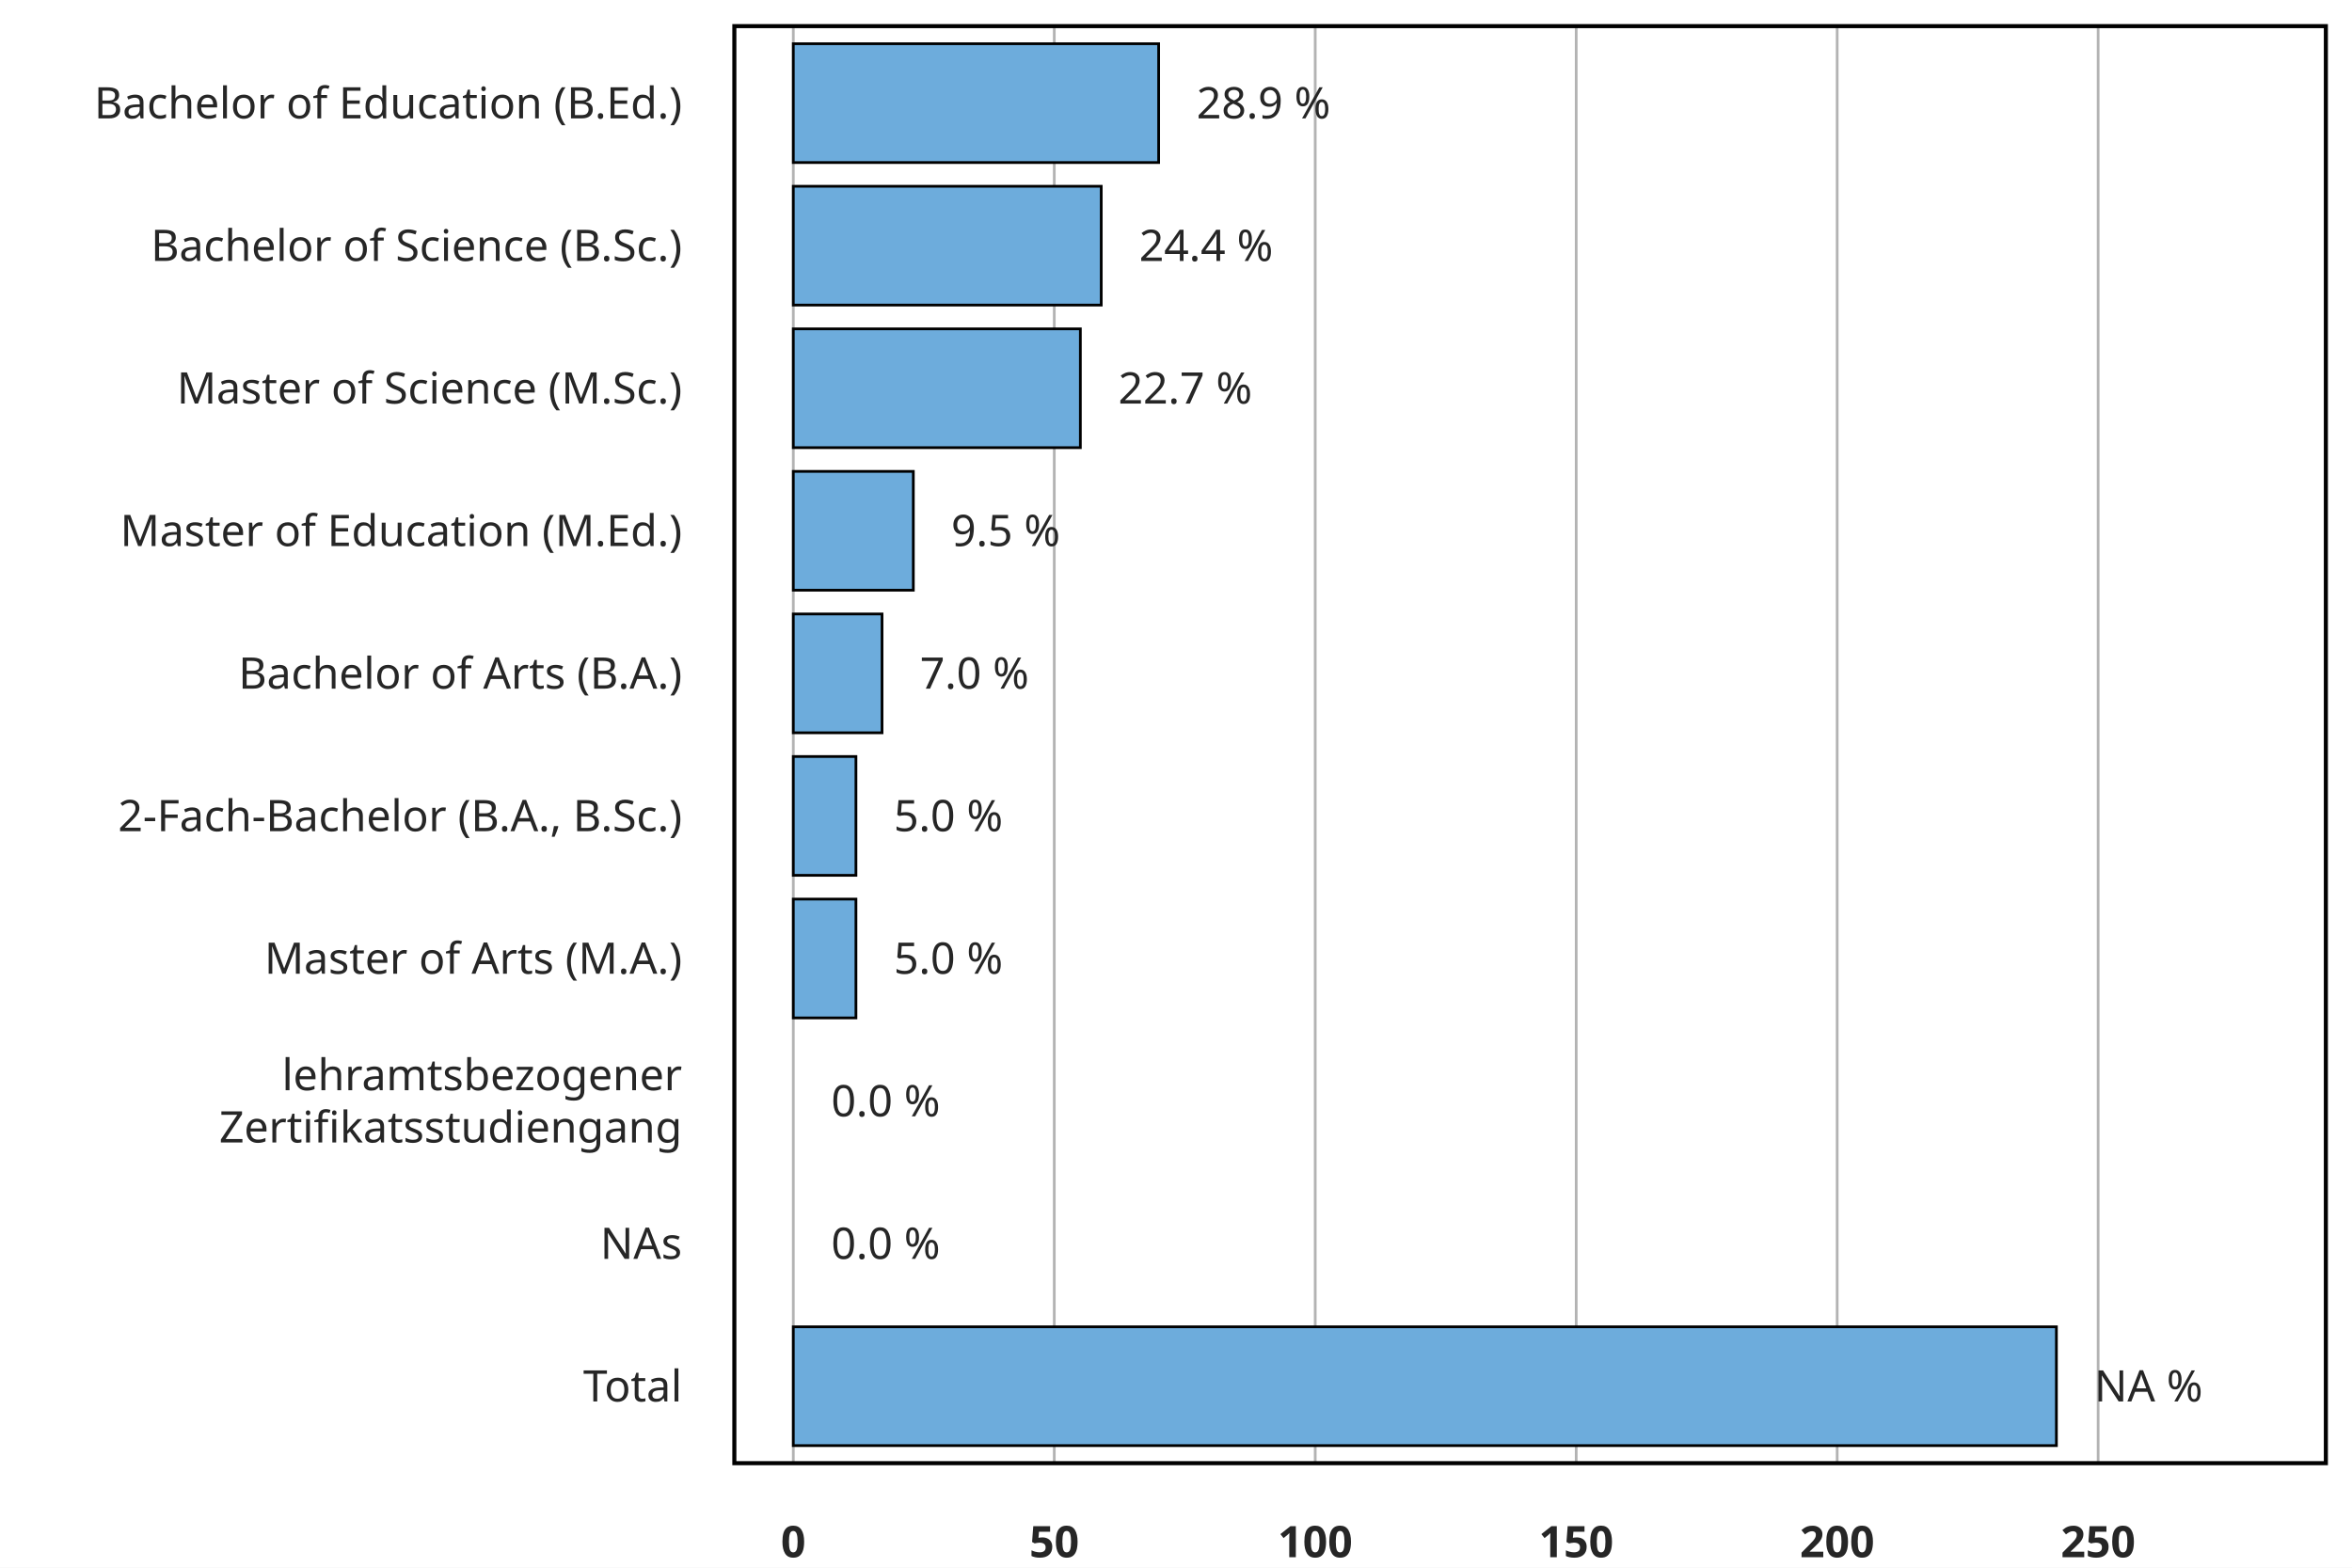
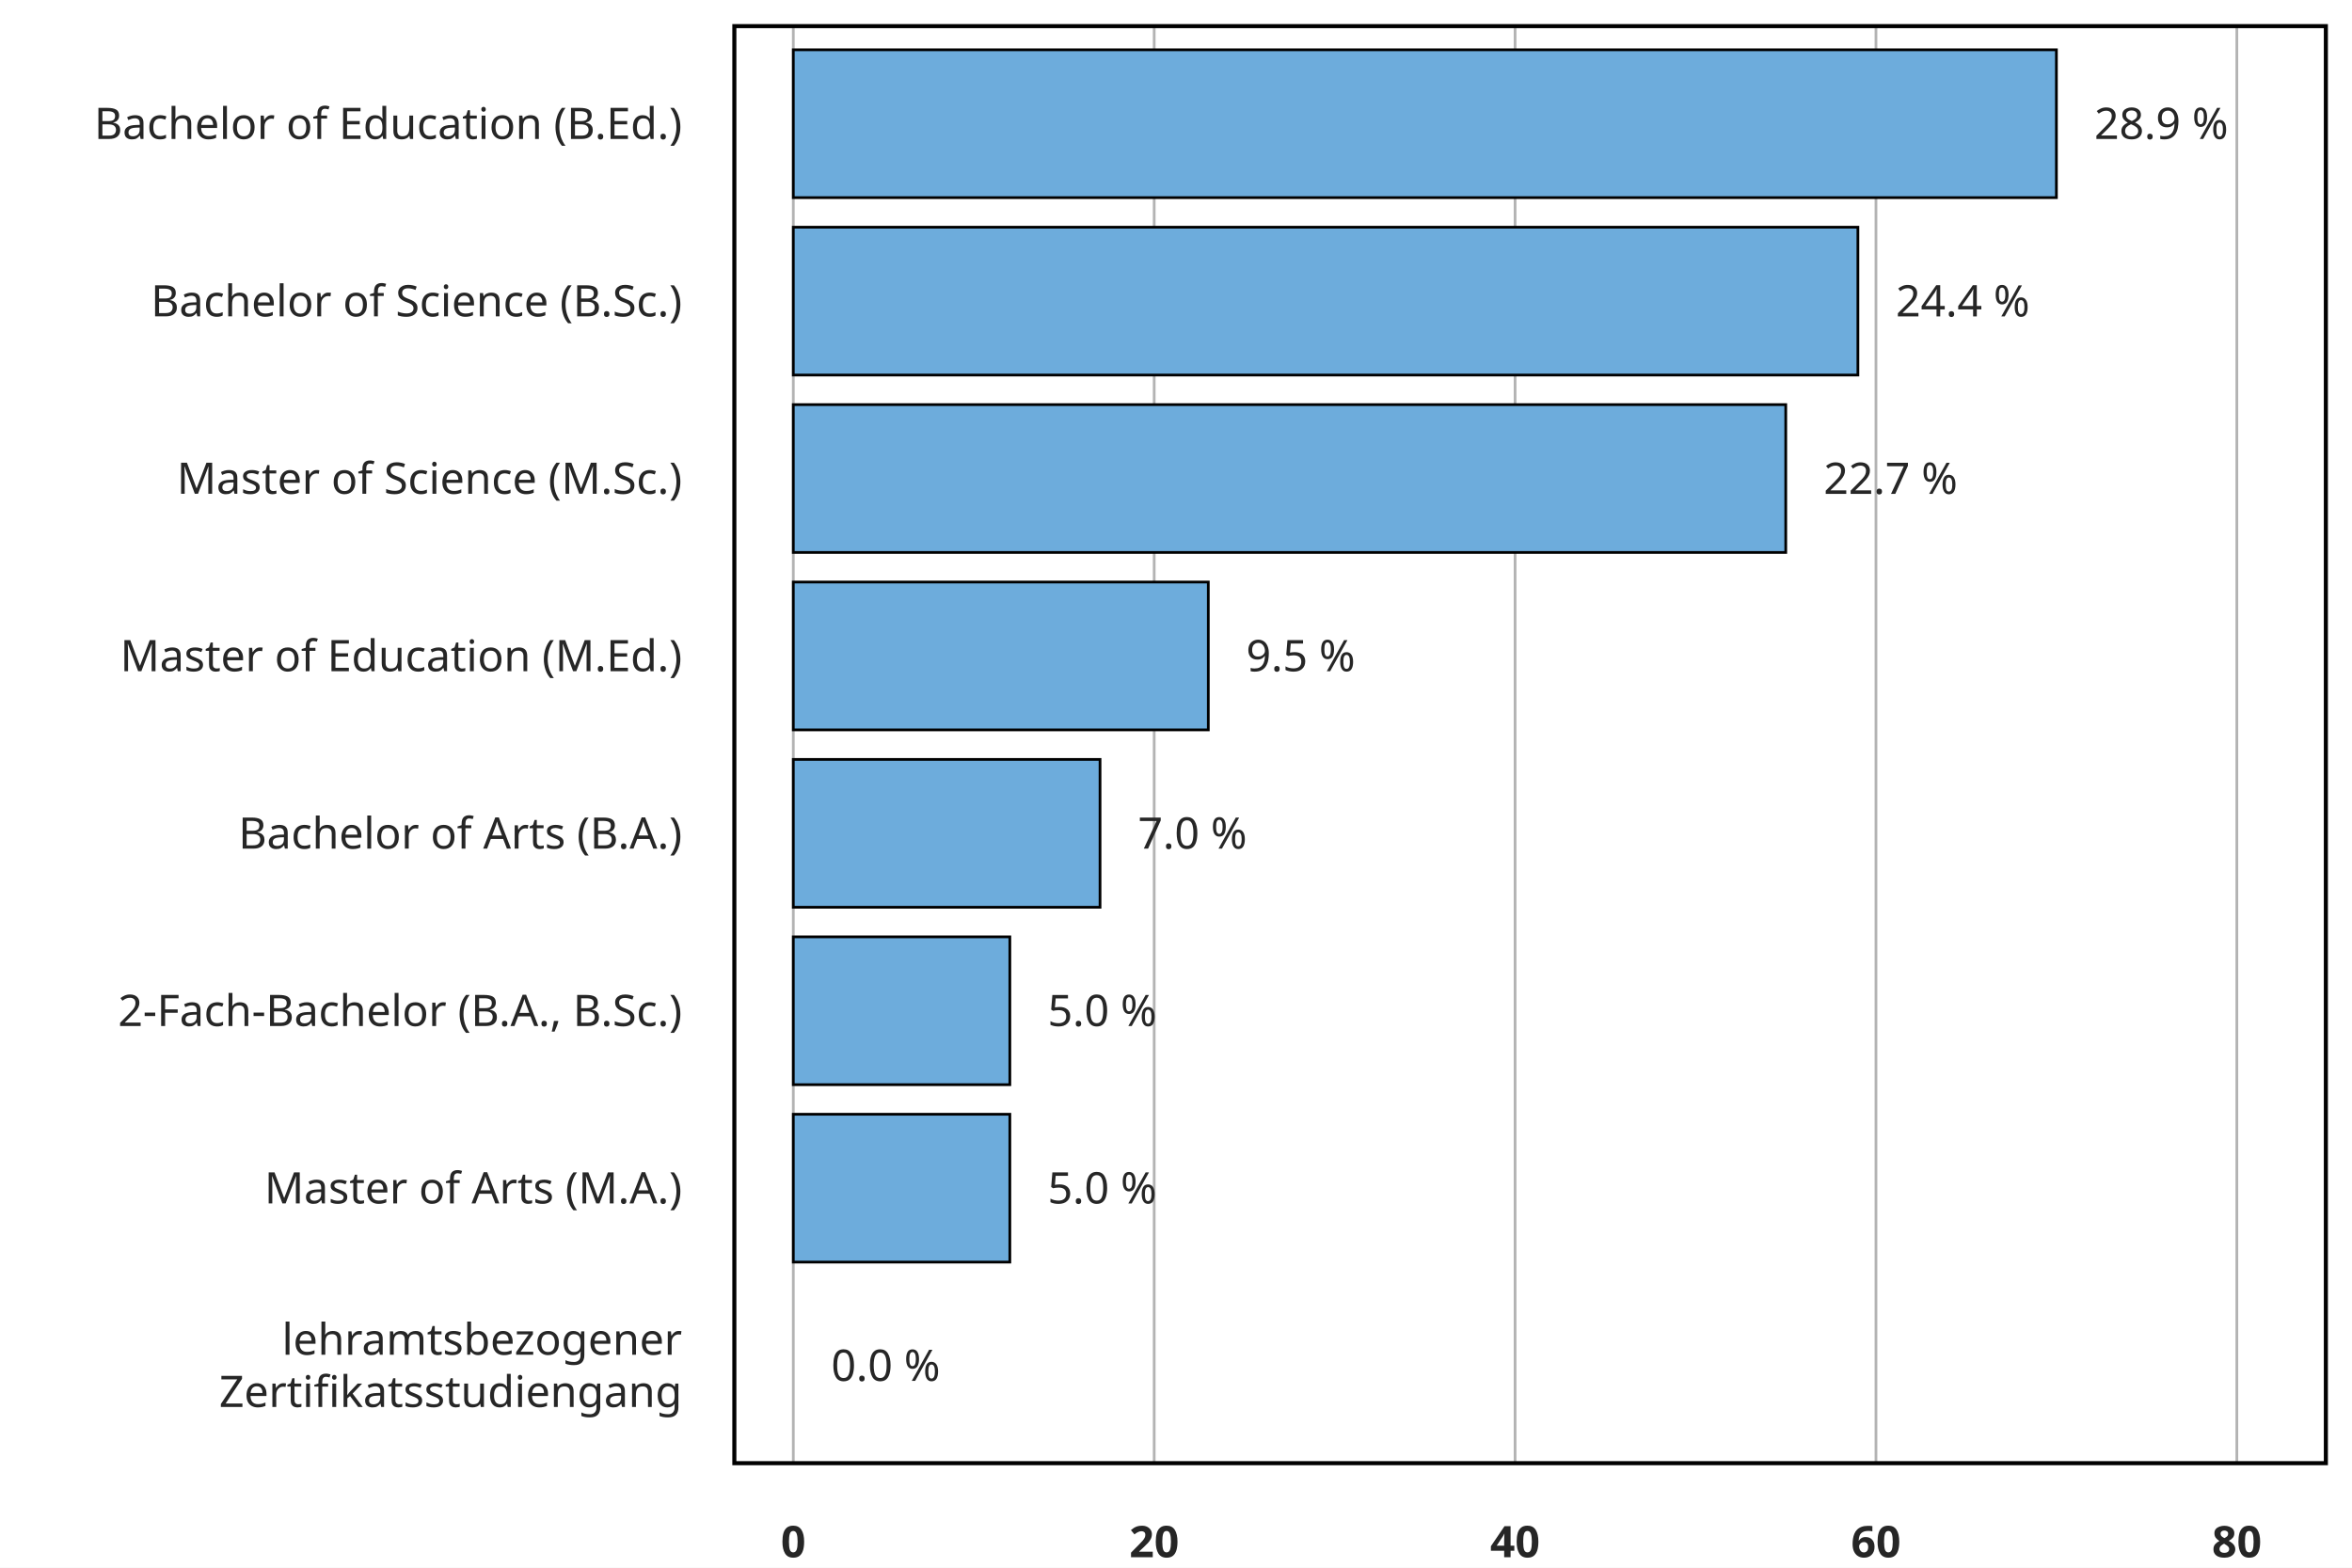
<svg xmlns="http://www.w3.org/2000/svg" width="648.00pt" height="432.00pt" viewBox="0 0 648.00 432.00">
  <g class="svglite">
    <defs>
      <style type="text/css">
    .svglite line, .svglite polyline, .svglite polygon, .svglite path, .svglite rect, .svglite circle {
      fill: none;
      stroke: #000000;
      stroke-linecap: round;
      stroke-linejoin: round;
      stroke-miterlimit: 10.00;
    }
    .svglite text {
      white-space: pre;
    }
    .svglite g.glyphgroup path {
      fill: inherit;
      stroke: none;
    }
  </style>
    </defs>
    <rect width="100%" height="100%" style="stroke: none; fill: #FFFFFF;" />
    <defs>
      <clipPath id="cpMC4wMHw2NDguMDB8MC4wMHw0MzIuMDA=">
        <rect x="0.00" y="0.00" width="648.00" height="432.00" />
      </clipPath>
    </defs>
    <g clip-path="url(#cpMC4wMHw2NDguMDB8MC4wMHw0MzIuMDA=)">
</g>
    <defs>
      <clipPath id="cpMjAyLjMyfDY0MC44MHw3LjIwfDQwMy4yMA==">
        <rect x="202.32" y="7.20" width="438.48" height="396.00" />
      </clipPath>
    </defs>
    <g clip-path="url(#cpMjAyLjMyfDY0MC44MHw3LjIwfDQwMy4yMA==)">
      <line x1="218.56" y1="403.20" x2="218.56" y2="7.20" style="stroke-width: 0.75; stroke: #B3B3B3; stroke-linecap: square; stroke-linejoin: miter;" />
-       <line x1="290.46" y1="403.20" x2="290.46" y2="7.20" style="stroke-width: 0.75; stroke: #B3B3B3; stroke-linecap: square; stroke-linejoin: miter;" />
-       <line x1="362.36" y1="403.20" x2="362.36" y2="7.20" style="stroke-width: 0.75; stroke: #B3B3B3; stroke-linecap: square; stroke-linejoin: miter;" />
-       <line x1="434.26" y1="403.20" x2="434.26" y2="7.20" style="stroke-width: 0.75; stroke: #B3B3B3; stroke-linecap: square; stroke-linejoin: miter;" />
-       <line x1="506.16" y1="403.20" x2="506.16" y2="7.20" style="stroke-width: 0.75; stroke: #B3B3B3; stroke-linecap: square; stroke-linejoin: miter;" />
-       <line x1="578.06" y1="403.20" x2="578.06" y2="7.20" style="stroke-width: 0.75; stroke: #B3B3B3; stroke-linecap: square; stroke-linejoin: miter;" />
+       <line x1="317.99" y1="403.20" x2="317.99" y2="7.20" style="stroke-width: 0.75; stroke: #B3B3B3; stroke-linecap: square; stroke-linejoin: miter;" />
+       <line x1="417.42" y1="403.20" x2="417.42" y2="7.20" style="stroke-width: 0.75; stroke: #B3B3B3; stroke-linecap: square; stroke-linejoin: miter;" />
+       <line x1="516.85" y1="403.20" x2="516.85" y2="7.20" style="stroke-width: 0.75; stroke: #B3B3B3; stroke-linecap: square; stroke-linejoin: miter;" />
+       <line x1="616.27" y1="403.20" x2="616.27" y2="7.20" style="stroke-width: 0.75; stroke: #B3B3B3; stroke-linecap: square; stroke-linejoin: miter;" />
    </g>
    <g clip-path="url(#cpMC4wMHw2NDguMDB8MC4wMHw0MzIuMDA=)">
-       <rect x="218.56" y="365.62" width="348.00" height="32.74" style="stroke-width: 0.75; stroke-linecap: square; stroke-linejoin: miter; fill: #6DACDC;" />
-       <rect x="218.56" y="326.33" width="0.00" height="32.74" style="stroke-width: 0.75; stroke-linecap: square; stroke-linejoin: miter; fill: #6DACDC;" />
-       <rect x="218.56" y="287.05" width="0.00" height="32.74" style="stroke-width: 0.75; stroke-linecap: square; stroke-linejoin: miter; fill: #6DACDC;" />
-       <rect x="218.56" y="247.76" width="17.26" height="32.74" style="stroke-width: 0.75; stroke-linecap: square; stroke-linejoin: miter; fill: #6DACDC;" />
-       <rect x="218.56" y="208.47" width="17.26" height="32.74" style="stroke-width: 0.75; stroke-linecap: square; stroke-linejoin: miter; fill: #6DACDC;" />
-       <rect x="218.56" y="169.19" width="24.45" height="32.74" style="stroke-width: 0.75; stroke-linecap: square; stroke-linejoin: miter; fill: #6DACDC;" />
-       <rect x="218.56" y="129.90" width="33.07" height="32.74" style="stroke-width: 0.75; stroke-linecap: square; stroke-linejoin: miter; fill: #6DACDC;" />
-       <rect x="218.56" y="90.62" width="79.09" height="32.74" style="stroke-width: 0.75; stroke-linecap: square; stroke-linejoin: miter; fill: #6DACDC;" />
-       <rect x="218.56" y="51.33" width="84.84" height="32.74" style="stroke-width: 0.75; stroke-linecap: square; stroke-linejoin: miter; fill: #6DACDC;" />
-       <rect x="218.56" y="12.05" width="100.66" height="32.74" style="stroke-width: 0.75; stroke-linecap: square; stroke-linejoin: miter; fill: #6DACDC;" />
+       <rect x="218.56" y="355.94" width="0.00" height="40.74" style="stroke-width: 0.75; stroke-linecap: square; stroke-linejoin: miter; fill: #6DACDC;" />
+       <rect x="218.56" y="307.05" width="59.66" height="40.74" style="stroke-width: 0.75; stroke-linecap: square; stroke-linejoin: miter; fill: #6DACDC;" />
+       <rect x="218.56" y="258.16" width="59.66" height="40.74" style="stroke-width: 0.75; stroke-linecap: square; stroke-linejoin: miter; fill: #6DACDC;" />
+       <rect x="218.56" y="209.27" width="84.51" height="40.74" style="stroke-width: 0.75; stroke-linecap: square; stroke-linejoin: miter; fill: #6DACDC;" />
+       <rect x="218.56" y="160.39" width="114.34" height="40.74" style="stroke-width: 0.75; stroke-linecap: square; stroke-linejoin: miter; fill: #6DACDC;" />
+       <rect x="218.56" y="111.50" width="273.43" height="40.74" style="stroke-width: 0.75; stroke-linecap: square; stroke-linejoin: miter; fill: #6DACDC;" />
+       <rect x="218.56" y="62.61" width="293.31" height="40.74" style="stroke-width: 0.75; stroke-linecap: square; stroke-linejoin: miter; fill: #6DACDC;" />
+       <rect x="218.56" y="13.72" width="348.00" height="40.74" style="stroke-width: 0.75; stroke-linecap: square; stroke-linejoin: miter; fill: #6DACDC;" />
      <polygon points="202.32,403.20 640.80,403.20 640.80,7.20 202.32,7.20 " style="stroke-width: 1.12; stroke-linecap: square; stroke-linejoin: miter;" />
-       <text x="187.92" y="386.19" text-anchor="end" style="font-size: 12.00px;fill: #262626; font-family: &quot;Red Hat Text&quot;;" textLength="26.31px" lengthAdjust="spacingAndGlyphs">Total</text>
-       <text x="187.92" y="346.90" text-anchor="end" style="font-size: 12.00px;fill: #262626; font-family: &quot;Red Hat Text&quot;;" textLength="22.41px" lengthAdjust="spacingAndGlyphs">NAs</text>
-       <text x="187.92" y="300.42" text-anchor="end" style="font-size: 12.00px;fill: #262626; font-family: &quot;Red Hat Text&quot;;" textLength="103.48px" lengthAdjust="spacingAndGlyphs">lehramtsbezogener</text>
-       <text x="187.92" y="314.82" text-anchor="end" style="font-size: 12.00px;fill: #262626; font-family: &quot;Red Hat Text&quot;;" textLength="120.44px" lengthAdjust="spacingAndGlyphs">Zertifikatsstudiengang</text>
-       <text x="187.92" y="268.33" text-anchor="end" style="font-size: 12.00px;fill: #262626; font-family: &quot;Red Hat Text&quot;;" textLength="112.62px" lengthAdjust="spacingAndGlyphs">Master of Arts (M.A.)</text>
-       <text x="187.92" y="229.04" text-anchor="end" style="font-size: 12.00px;fill: #262626; font-family: &quot;Red Hat Text&quot;;" textLength="158.38px" lengthAdjust="spacingAndGlyphs">2-Fach-Bachelor (B.A., B.Sc.)</text>
-       <text x="187.92" y="189.76" text-anchor="end" style="font-size: 12.00px;fill: #262626; font-family: &quot;Red Hat Text&quot;;" textLength="120.48px" lengthAdjust="spacingAndGlyphs">Bachelor of Arts (B.A.)</text>
-       <text x="187.92" y="150.47" text-anchor="end" style="font-size: 12.00px;fill: #262626; font-family: &quot;Red Hat Text&quot;;" textLength="150.20px" lengthAdjust="spacingAndGlyphs">Master of Education (M.Ed.)</text>
-       <text x="187.92" y="111.19" text-anchor="end" style="font-size: 12.00px;fill: #262626; font-family: &quot;Red Hat Text&quot;;" textLength="138.09px" lengthAdjust="spacingAndGlyphs">Master of Science (M.Sc.)</text>
-       <text x="187.92" y="71.90" text-anchor="end" style="font-size: 12.00px;fill: #262626; font-family: &quot;Red Hat Text&quot;;" textLength="145.95px" lengthAdjust="spacingAndGlyphs">Bachelor of Science (B.Sc.)</text>
-       <text x="187.92" y="32.62" text-anchor="end" style="font-size: 12.00px;fill: #262626; font-family: &quot;Red Hat Text&quot;;" textLength="158.06px" lengthAdjust="spacingAndGlyphs">Bachelor of Education (B.Ed.)</text>
+       <text x="187.92" y="373.31" text-anchor="end" style="font-size: 12.00px;fill: #262626; font-family: &quot;Red Hat Text&quot;;" textLength="103.48px" lengthAdjust="spacingAndGlyphs">lehramtsbezogener</text>
+       <text x="187.92" y="387.71" text-anchor="end" style="font-size: 12.00px;fill: #262626; font-family: &quot;Red Hat Text&quot;;" textLength="120.44px" lengthAdjust="spacingAndGlyphs">Zertifikatsstudiengang</text>
+       <text x="187.92" y="331.62" text-anchor="end" style="font-size: 12.00px;fill: #262626; font-family: &quot;Red Hat Text&quot;;" textLength="112.62px" lengthAdjust="spacingAndGlyphs">Master of Arts (M.A.)</text>
+       <text x="187.92" y="282.73" text-anchor="end" style="font-size: 12.00px;fill: #262626; font-family: &quot;Red Hat Text&quot;;" textLength="158.38px" lengthAdjust="spacingAndGlyphs">2-Fach-Bachelor (B.A., B.Sc.)</text>
+       <text x="187.92" y="233.85" text-anchor="end" style="font-size: 12.00px;fill: #262626; font-family: &quot;Red Hat Text&quot;;" textLength="120.48px" lengthAdjust="spacingAndGlyphs">Bachelor of Arts (B.A.)</text>
+       <text x="187.92" y="184.96" text-anchor="end" style="font-size: 12.00px;fill: #262626; font-family: &quot;Red Hat Text&quot;;" textLength="150.20px" lengthAdjust="spacingAndGlyphs">Master of Education (M.Ed.)</text>
+       <text x="187.92" y="136.07" text-anchor="end" style="font-size: 12.00px;fill: #262626; font-family: &quot;Red Hat Text&quot;;" textLength="138.09px" lengthAdjust="spacingAndGlyphs">Master of Science (M.Sc.)</text>
+       <text x="187.92" y="87.18" text-anchor="end" style="font-size: 12.00px;fill: #262626; font-family: &quot;Red Hat Text&quot;;" textLength="145.95px" lengthAdjust="spacingAndGlyphs">Bachelor of Science (B.Sc.)</text>
+       <text x="187.92" y="38.29" text-anchor="end" style="font-size: 12.00px;fill: #262626; font-family: &quot;Red Hat Text&quot;;" textLength="158.06px" lengthAdjust="spacingAndGlyphs">Bachelor of Education (B.Ed.)</text>
      <text x="218.56" y="429.12" text-anchor="middle" style="font-size: 12.00px; font-weight: bold;fill: #262626; font-family: &quot;Red Hat Text&quot;;" textLength="8.28px" lengthAdjust="spacingAndGlyphs">0</text>
-       <text x="290.46" y="429.12" text-anchor="middle" style="font-size: 12.00px; font-weight: bold;fill: #262626; font-family: &quot;Red Hat Text&quot;;" textLength="15.48px" lengthAdjust="spacingAndGlyphs">50</text>
-       <text x="362.36" y="429.12" text-anchor="middle" style="font-size: 12.00px; font-weight: bold;fill: #262626; font-family: &quot;Red Hat Text&quot;;" textLength="21.19px" lengthAdjust="spacingAndGlyphs">100</text>
-       <text x="434.26" y="429.12" text-anchor="middle" style="font-size: 12.00px; font-weight: bold;fill: #262626; font-family: &quot;Red Hat Text&quot;;" textLength="20.11px" lengthAdjust="spacingAndGlyphs">150</text>
-       <text x="506.16" y="429.12" text-anchor="middle" style="font-size: 12.00px; font-weight: bold;fill: #262626; font-family: &quot;Red Hat Text&quot;;" textLength="23.77px" lengthAdjust="spacingAndGlyphs">200</text>
-       <text x="578.06" y="429.12" text-anchor="middle" style="font-size: 12.00px; font-weight: bold;fill: #262626; font-family: &quot;Red Hat Text&quot;;" textLength="22.69px" lengthAdjust="spacingAndGlyphs">250</text>
+       <text x="317.99" y="429.12" text-anchor="middle" style="font-size: 12.00px; font-weight: bold;fill: #262626; font-family: &quot;Red Hat Text&quot;;" textLength="15.48px" lengthAdjust="spacingAndGlyphs">20</text>
+       <text x="417.42" y="429.12" text-anchor="middle" style="font-size: 12.00px; font-weight: bold;fill: #262626; font-family: &quot;Red Hat Text&quot;;" textLength="16.61px" lengthAdjust="spacingAndGlyphs">40</text>
+       <text x="516.85" y="429.12" text-anchor="middle" style="font-size: 12.00px; font-weight: bold;fill: #262626; font-family: &quot;Red Hat Text&quot;;" textLength="15.48px" lengthAdjust="spacingAndGlyphs">60</text>
+       <text x="616.27" y="429.12" text-anchor="middle" style="font-size: 12.00px; font-weight: bold;fill: #262626; font-family: &quot;Red Hat Text&quot;;" textLength="15.48px" lengthAdjust="spacingAndGlyphs">80</text>
    </g>
    <g clip-path="url(#cpMjAyLjMyfDY0MC44MHw3LjIwfDQwMy4yMA==)">
-       <text x="577.00" y="386.19" style="font-size: 12.00px;fill: #262626; font-family: &quot;Red Hat Text&quot;;" textLength="28.47px" lengthAdjust="spacingAndGlyphs">NA %</text>
-       <text x="229.00" y="346.90" style="font-size: 12.00px;fill: #262626; font-family: &quot;Red Hat Text&quot;;" textLength="29.92px" lengthAdjust="spacingAndGlyphs">0.0 %</text>
-       <text x="229.00" y="307.62" style="font-size: 12.00px;fill: #262626; font-family: &quot;Red Hat Text&quot;;" textLength="29.92px" lengthAdjust="spacingAndGlyphs">0.0 %</text>
-       <text x="246.26" y="268.33" style="font-size: 12.00px;fill: #262626; font-family: &quot;Red Hat Text&quot;;" textLength="29.27px" lengthAdjust="spacingAndGlyphs">5.0 %</text>
-       <text x="246.26" y="229.05" style="font-size: 12.00px;fill: #262626; font-family: &quot;Red Hat Text&quot;;" textLength="29.27px" lengthAdjust="spacingAndGlyphs">5.0 %</text>
-       <text x="253.45" y="189.76" style="font-size: 12.00px;fill: #262626; font-family: &quot;Red Hat Text&quot;;" textLength="28.06px" lengthAdjust="spacingAndGlyphs">7.0 %</text>
-       <text x="262.07" y="150.47" style="font-size: 12.00px;fill: #262626; font-family: &quot;Red Hat Text&quot;;" textLength="28.88px" lengthAdjust="spacingAndGlyphs">9.5 %</text>
-       <text x="308.09" y="111.21" style="font-size: 12.00px;fill: #262626; font-family: &quot;Red Hat Text&quot;;" textLength="35.80px" lengthAdjust="spacingAndGlyphs">22.7 %</text>
-       <text x="313.84" y="71.92" style="font-size: 12.00px;fill: #262626; font-family: &quot;Red Hat Text&quot;;" textLength="36.12px" lengthAdjust="spacingAndGlyphs">24.4 %</text>
-       <text x="329.66" y="32.62" style="font-size: 12.00px;fill: #262626; font-family: &quot;Red Hat Text&quot;;" textLength="35.84px" lengthAdjust="spacingAndGlyphs">28.9 %</text>
+       <text x="229.00" y="380.52" style="font-size: 12.00px;fill: #262626; font-family: &quot;Red Hat Text&quot;;" textLength="29.92px" lengthAdjust="spacingAndGlyphs">0.0 %</text>
+       <text x="288.66" y="331.63" style="font-size: 12.00px;fill: #262626; font-family: &quot;Red Hat Text&quot;;" textLength="29.27px" lengthAdjust="spacingAndGlyphs">5.0 %</text>
+       <text x="288.66" y="282.74" style="font-size: 12.00px;fill: #262626; font-family: &quot;Red Hat Text&quot;;" textLength="29.27px" lengthAdjust="spacingAndGlyphs">5.0 %</text>
+       <text x="313.51" y="233.85" style="font-size: 12.00px;fill: #262626; font-family: &quot;Red Hat Text&quot;;" textLength="28.06px" lengthAdjust="spacingAndGlyphs">7.0 %</text>
+       <text x="343.34" y="184.96" style="font-size: 12.00px;fill: #262626; font-family: &quot;Red Hat Text&quot;;" textLength="28.88px" lengthAdjust="spacingAndGlyphs">9.5 %</text>
+       <text x="502.43" y="136.09" style="font-size: 12.00px;fill: #262626; font-family: &quot;Red Hat Text&quot;;" textLength="35.80px" lengthAdjust="spacingAndGlyphs">22.7 %</text>
+       <text x="522.31" y="87.20" style="font-size: 12.00px;fill: #262626; font-family: &quot;Red Hat Text&quot;;" textLength="36.12px" lengthAdjust="spacingAndGlyphs">24.4 %</text>
+       <text x="577.00" y="38.29" style="font-size: 12.00px;fill: #262626; font-family: &quot;Red Hat Text&quot;;" textLength="35.84px" lengthAdjust="spacingAndGlyphs">28.9 %</text>
    </g>
    <defs>
      <clipPath id="cpNTkuMDR8NjE3Ljc2fDU5LjA0fDM1OC41Ng==">
        <rect x="59.04" y="59.04" width="558.72" height="299.52" />
      </clipPath>
    </defs>
    <g clip-path="url(#cpNTkuMDR8NjE3Ljc2fDU5LjA0fDM1OC41Ng==)">
</g>
  </g>
</svg>
